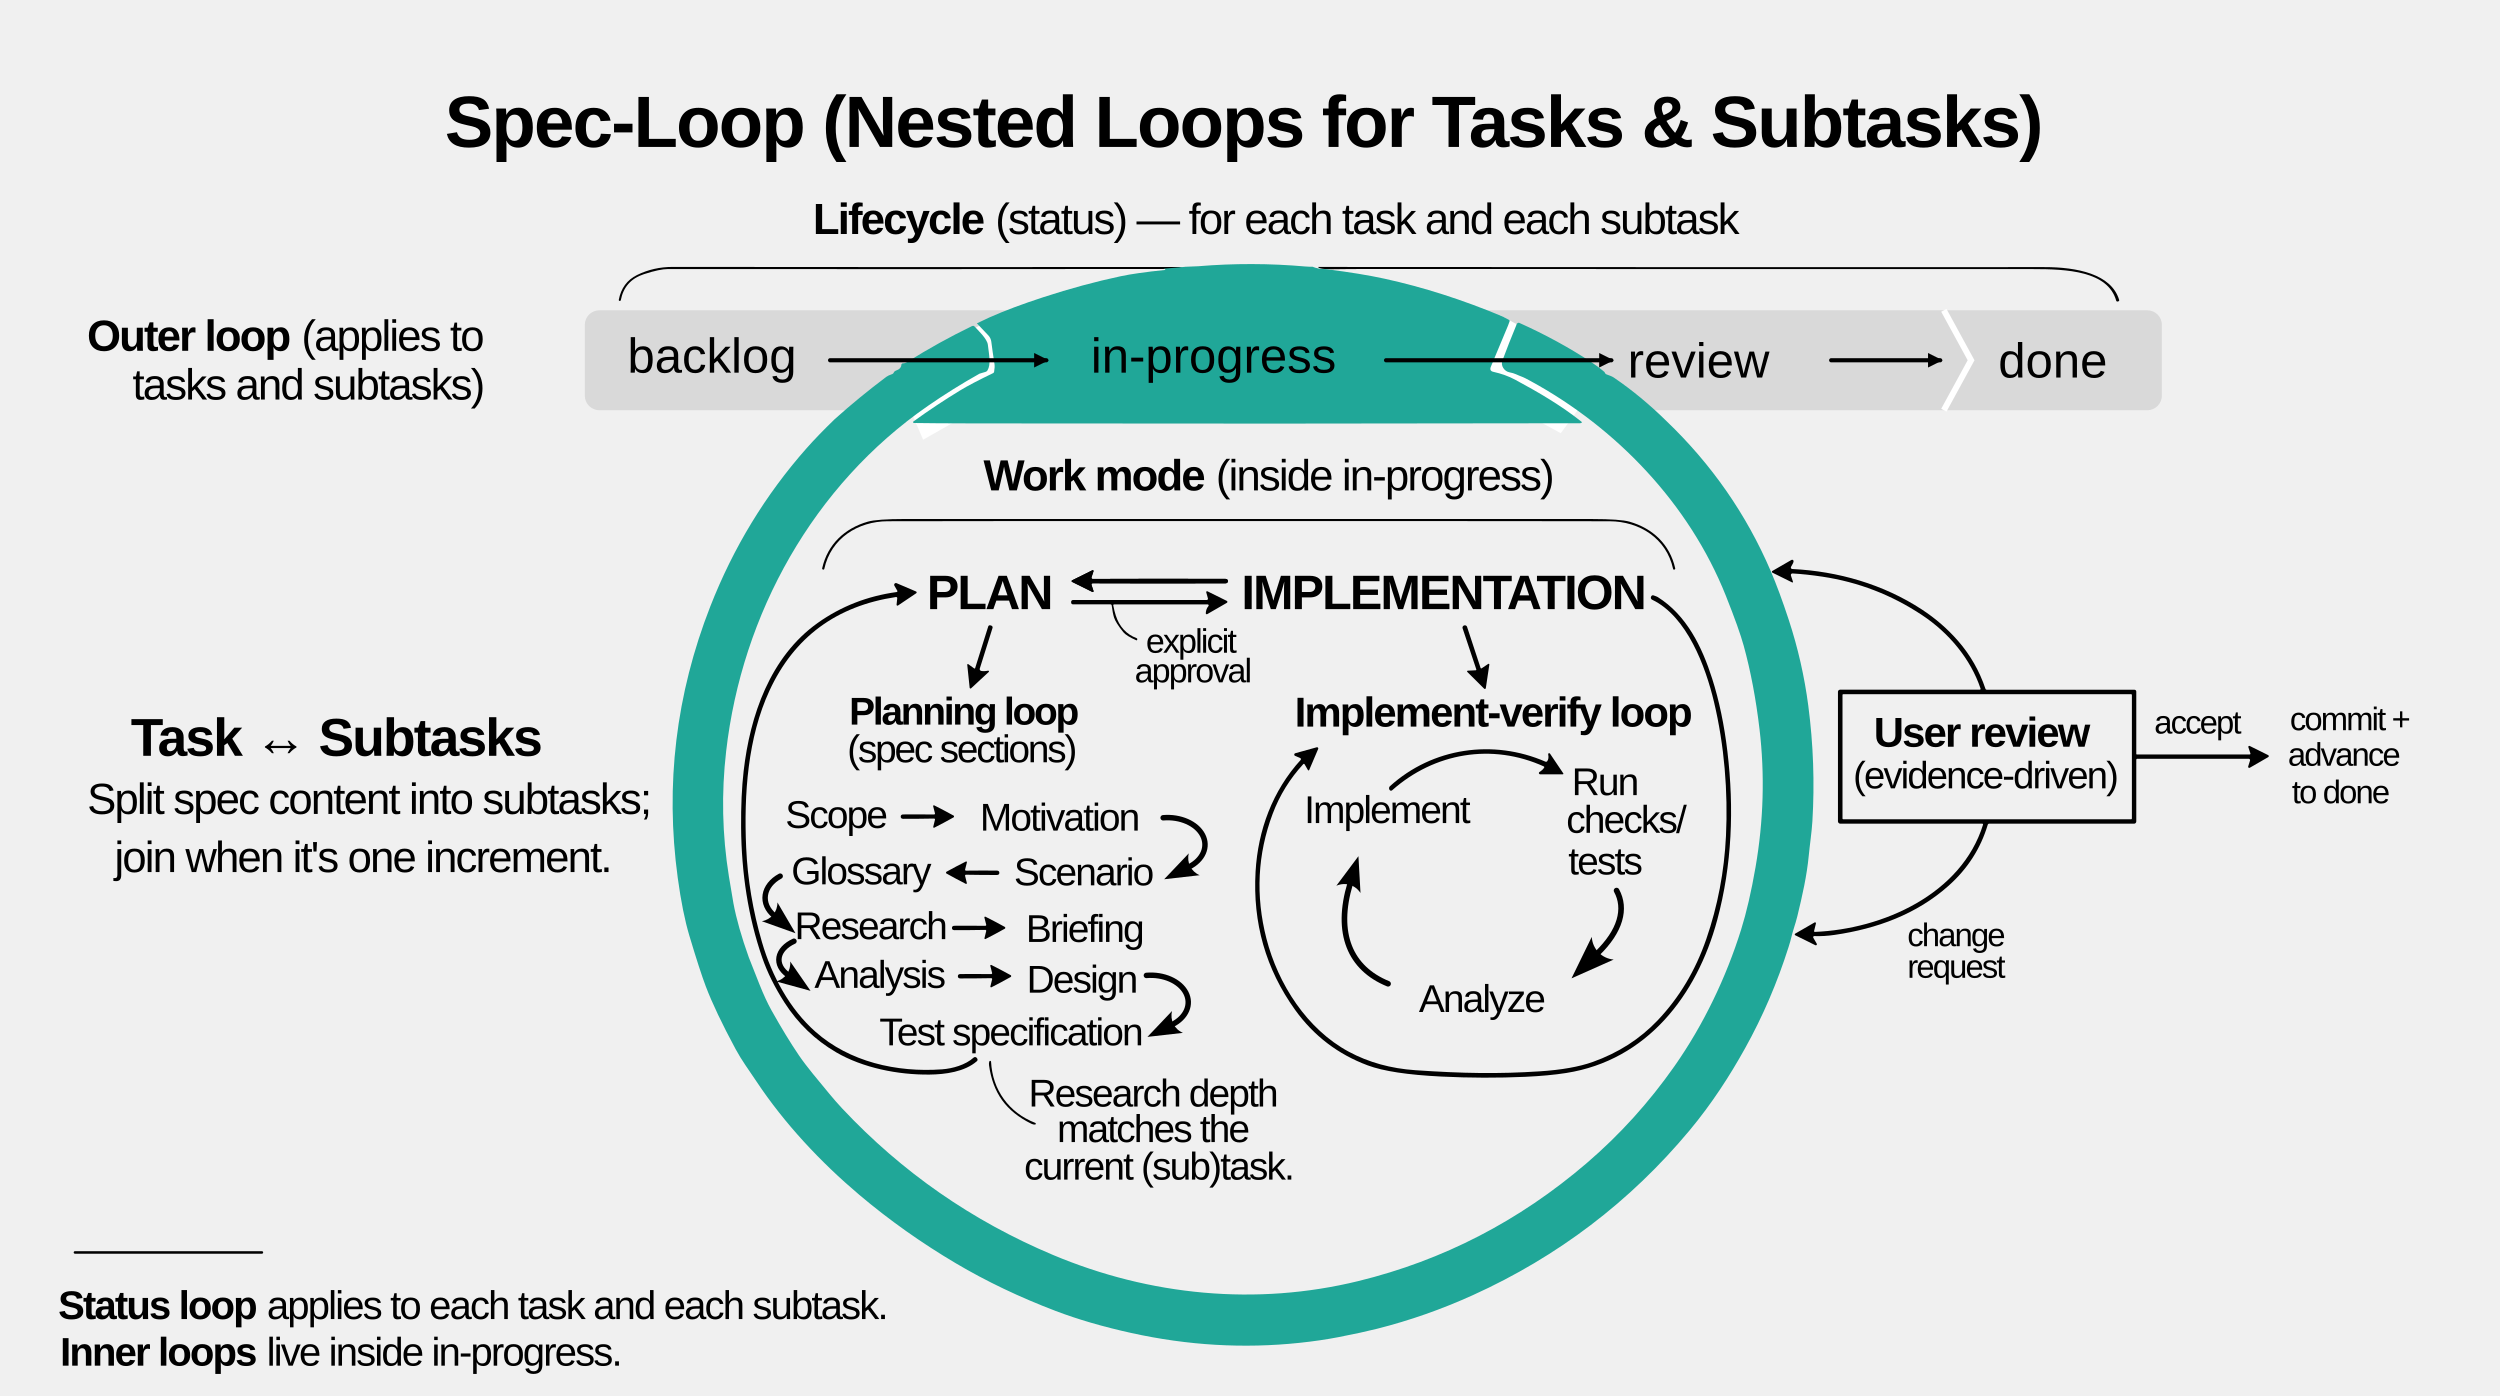
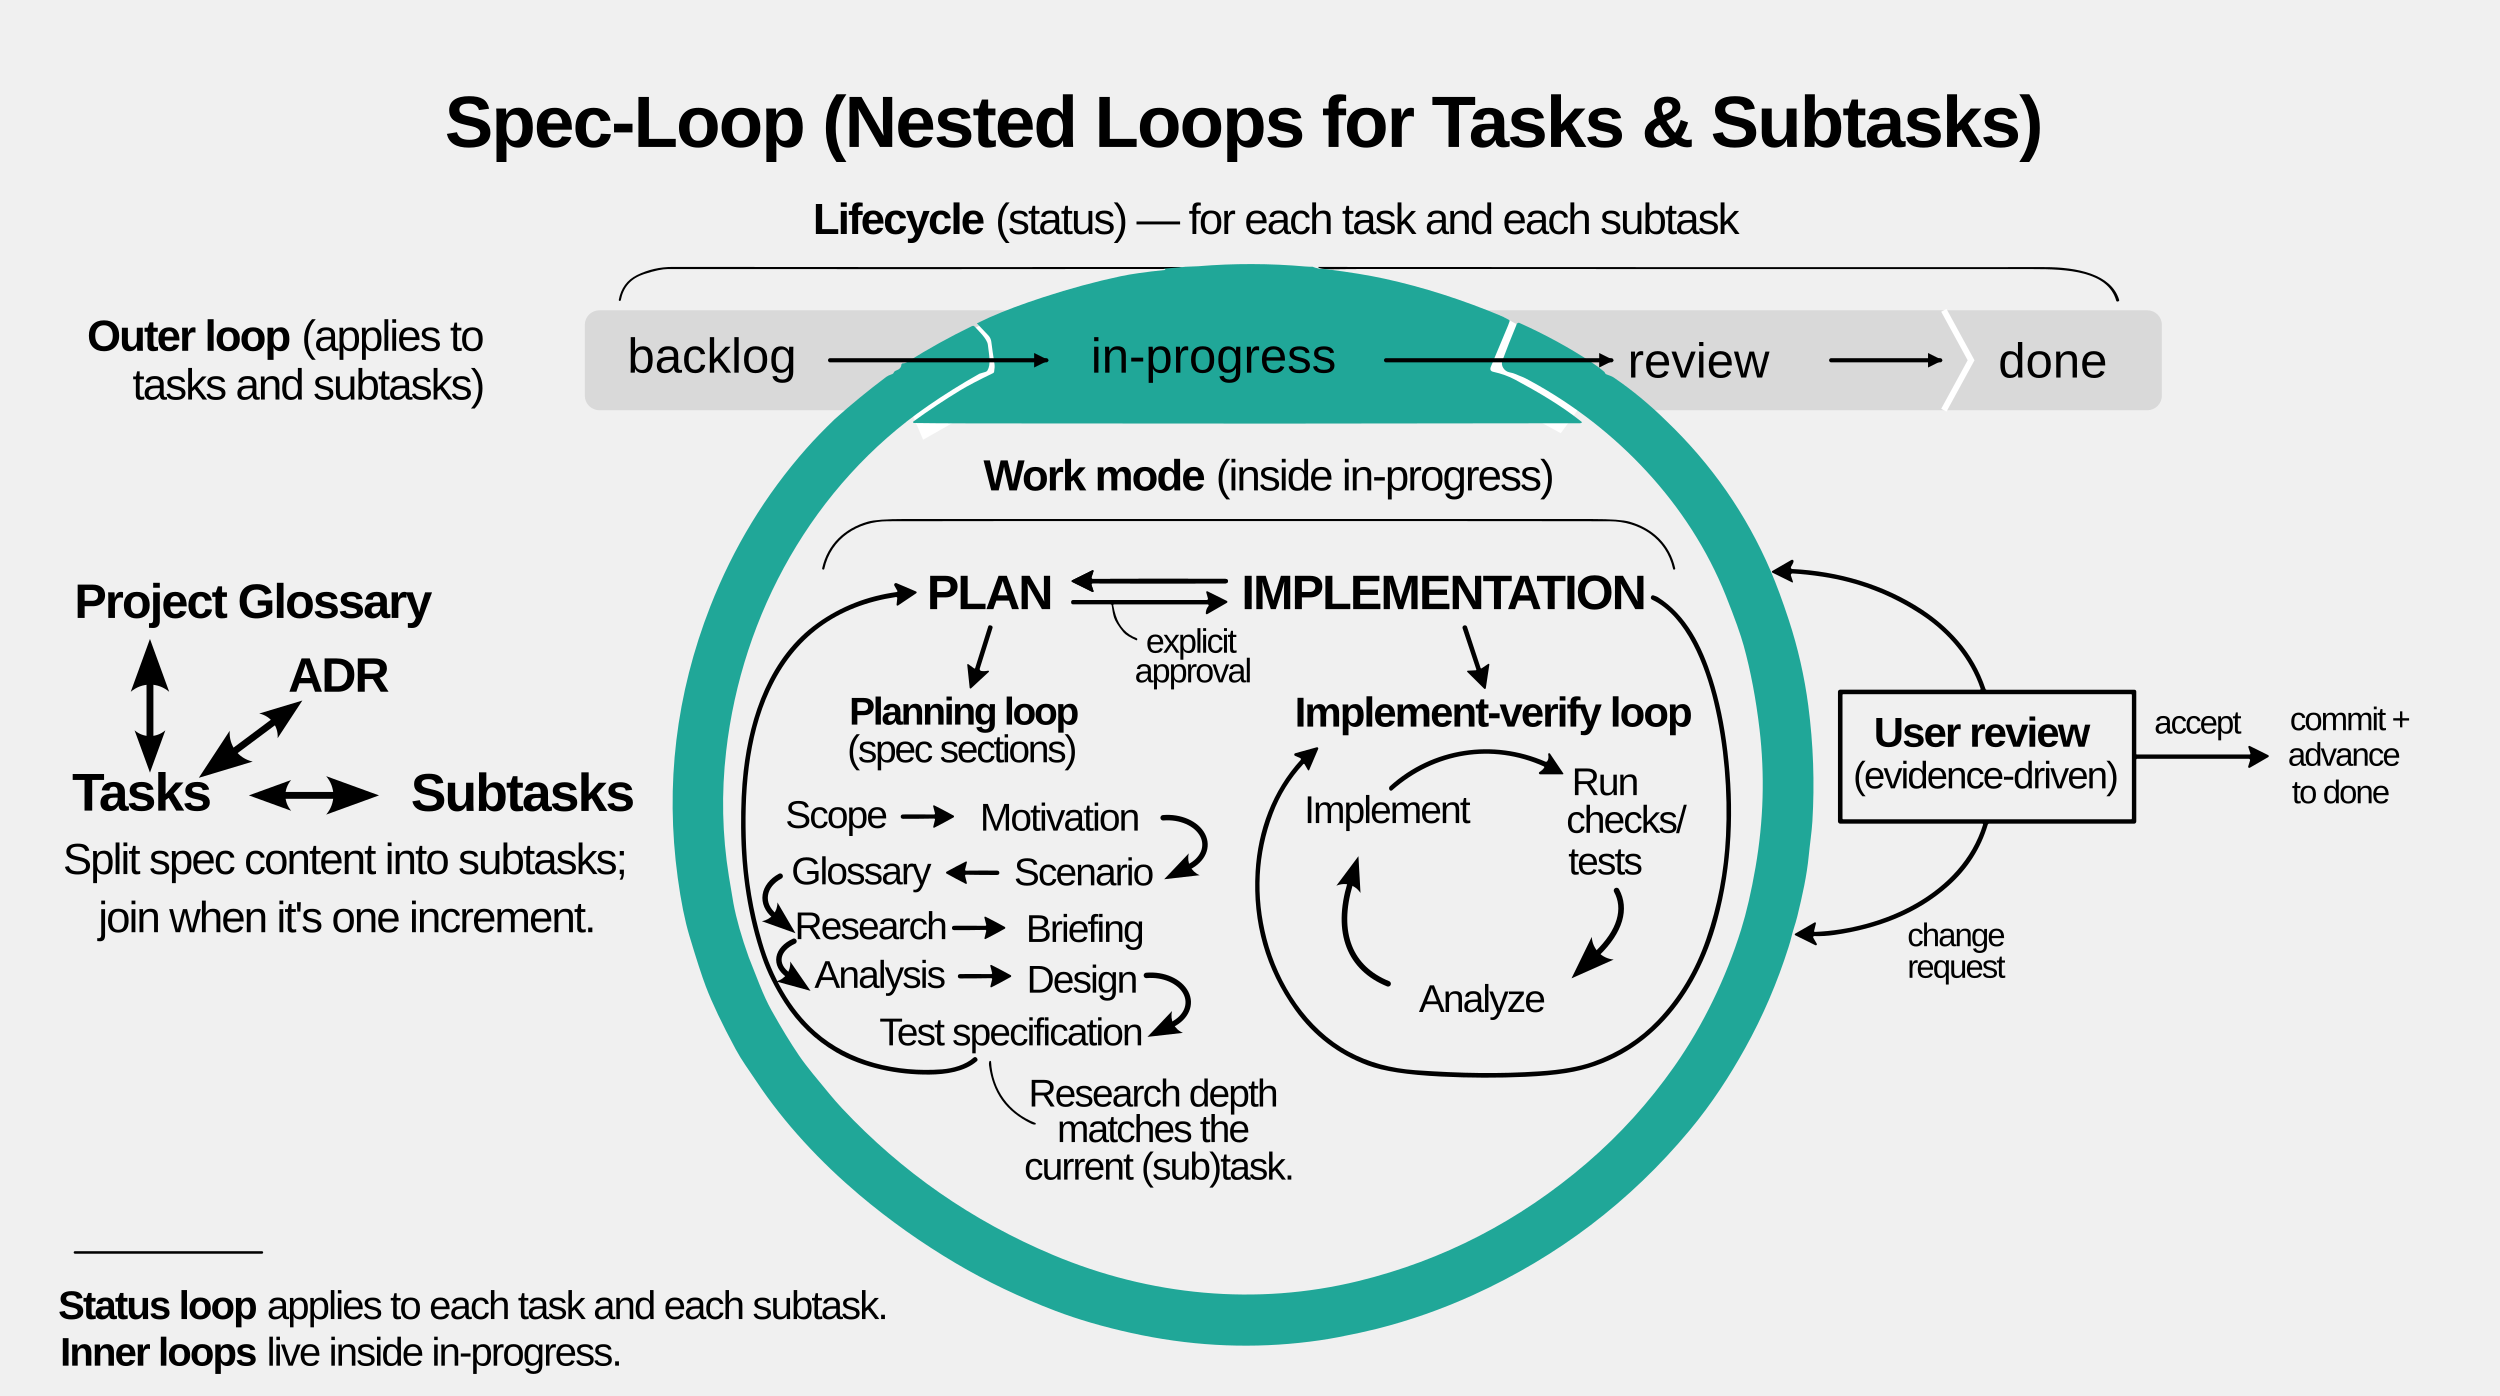
<svg xmlns="http://www.w3.org/2000/svg" version="1.1" viewBox="0.00 0.00 1376.00 768.00" id="svg1754">
  <defs id="defs1754">
    <clipPath id="topGreenClip">
      <rect x="462" y="148" width="435" height="84" id="rect5" />
    </clipPath>
    <clipPath id="topGreenClip-7">
      <rect x="462" y="148" width="435" height="84" id="rect5-0" />
    </clipPath>
-     <marker id="arrow" markerWidth="8" markerHeight="8" refX="6.7" refY="4" orient="auto" markerUnits="userSpaceOnUse">
+     <marker id="arrow" markerWidth="8" markerHeight="8" refX="6.7" refY="4" orient="auto" markerUnits="userSpaceOnUse" viewBox="0 0 8 8" preserveAspectRatio="xMidYMid">
      <path d="M 0,0 8,4 0,8 Z" fill="#000000" id="path4" />
    </marker>
-     <marker id="marker1" markerWidth="8" markerHeight="8" refX="6.7" refY="4" orient="auto" markerUnits="userSpaceOnUse">
+     <marker id="marker1" markerWidth="8" markerHeight="8" refX="6.7" refY="4" orient="auto" markerUnits="userSpaceOnUse" viewBox="0 0 8 8" preserveAspectRatio="xMidYMid">
      <path d="M 0,0 8,4 0,8 Z" fill="#000000" id="path1" />
    </marker>
-     <marker id="marker2" markerWidth="8" markerHeight="8" refX="6.7" refY="4" orient="auto" markerUnits="userSpaceOnUse">
+     <marker id="marker2" markerWidth="8" markerHeight="8" refX="6.7" refY="4" orient="auto" markerUnits="userSpaceOnUse" viewBox="0 0 8 8" preserveAspectRatio="xMidYMid">
      <path d="M 0,0 8,4 0,8 Z" fill="#000000" id="path2" />
    </marker>
-     <marker id="arrowSmall" markerWidth="7" markerHeight="7" refX="5.8" refY="3.5" orient="auto" markerUnits="userSpaceOnUse">
+     <marker id="arrowSmall" markerWidth="7" markerHeight="7" refX="5.8" refY="3.5" orient="0,00" markerUnits="userSpaceOnUse" viewBox="0 0 7 7" preserveAspectRatio="xMidYMid">
      <path d="M 0,0 7,3.5 0,7 Z" fill="#000000" id="path5" />
    </marker>
    <marker style="overflow:visible" id="ConcaveTriangle_Fnone_S-000000" refX="0" refY="0" orient="auto-start-reverse" markerWidth="0.8" markerHeight="0.8" viewBox="0 0 1 1" preserveAspectRatio="xMidYMid" markerUnits="strokeWidth">
      <path transform="scale(0.7)" d="M -2,-4 9,0 -2,4 c 2,-2.33 2,-5.66 0,-8 z" style="fill:#000000;fill-rule:evenodd;stroke:none" id="path1-9" />
    </marker>
    <marker style="overflow:visible" id="ConcaveTriangle_Fnone_S-000000_reversed" refX="0" refY="0" orient="auto" markerWidth="1" markerHeight="1" viewBox="0 0 1 1" preserveAspectRatio="xMidYMid" markerUnits="strokeWidth">
      <g transform="rotate(180,0,0)" id="g8">
        <path transform="scale(0.7)" d="M -2,-4 9,0 -2,4 c 2,-2.33 2,-5.66 0,-8 z" style="fill:#000000;fill-rule:evenodd;stroke:none" id="path8" />
      </g>
    </marker>
    <marker style="overflow:visible" id="ConcaveTriangle_Fnone_S-000000-3" refX="0" refY="0" orient="auto-start-reverse" markerWidth="1" markerHeight="1" viewBox="0 0 1 1" preserveAspectRatio="xMidYMid">
      <path transform="scale(0.7)" d="M -2,-4 9,0 -2,4 c 2,-2.33 2,-5.66 0,-8 z" style="fill:#000000;fill-rule:evenodd;stroke:none" id="path1-9-2" />
    </marker>
  </defs>
  <path fill="#010101" d="   M 493.84 329.26   A 0.61 0.61 0.0 0 0 493.14 328.60   Q 443.92 336.04 423.57 380.01   C 411.61 405.86 409.38 436.90 410.69 466.52   Q 411.86 492.71 419.41 518.63   Q 423.55 532.87 430.69 545.25   Q 438.44 558.69 448.85 567.89   C 467.54 584.41 493.40 590.38 518.52 588.56   C 524.25 588.15 531.42 586.16 535.89 582.10   A 1.17 1.16 -38.1 0 1 537.64 582.31   L 537.86 582.65   A 1.09 1.08 52.4 0 1 537.68 584.08   C 530.94 589.96 520.25 591.35 511.61 591.45   C 494.30 591.63 474.93 587.79 460.17 579.16   Q 442.87 569.05 431.79 551.82   Q 423.72 539.25 419.51 527.05   C 411.78 504.65 408.08 480.50 407.90 455.36   Q 407.77 437.81 409.29 424.49   C 412.79 393.92 423.81 361.52 450.07 342.86   Q 469.32 329.18 493.51 325.86   A 0.49 0.49 0.0 0 0 493.87 325.13   L 492.28 322.37   A 0.97 0.97 0.0 0 1 493.50 320.99   L 504.20 325.56   A 0.55 0.55 0.0 0 1 504.29 326.52   L 494.24 333.28   A 0.50 0.49 -14.3 0 1 493.47 332.83   L 493.84 329.26   Z" id="path1237" />
  <rect x="321.886" y="170.785" width="868" height="55" rx="8" ry="8" fill="#d9d9d9" id="rect9" />
  <path fill="#010101" d="   M 651.26 146.94   Q 647.04 148.28 641.45 148.04   Q 504.61 148.20 367.75 148.08   Q 363.09 148.08 354.41 150.91   Q 343.77 154.37 341.69 165.21   A 0.55 0.55 0.0 0 1 341.07 165.65   L 341.03 165.64   A 0.55 0.54 10.2 0 1 340.58 165.00   Q 342.41 155.42 350.63 151.36   Q 359.68 146.90 370.25 146.91   Q 510.69 147.08 651.26 146.94   Z" id="path1089" />
  <path fill="#010101" d="m 732.969,148.2 q -6.976,0.05 -7.499,-1.27 199.992,0.15 399.75,0.08 c 17.777,-0.01 36.903,3.7 41.182,18.12 a 0.936,0.68 0 0 1 -0.647,0.8 l -0.082,0.02 a 0.702,0.51 0 0 1 -0.894,-0.39 c -4.568,-16.43 -27.285,-17.45 -45.75,-17.45 q -307.315,0.03 -357.743,-0.05 -21.272,-0.03 -28.317,0.14 z" id="path1090" style="stroke-width:1" />
  <path fill="#ffffff" d="m 834.95,188.307 q -5.19,11.51 -8.97,23.75 l -4.33,-0.09 10.45,-25.28 q 1.49,0.54 2.85,1.62 z" id="path1094" />
  <path fill="#ffffff" d="m 538.99,188.337 6.15,6.25 a 5.79,5.79 0 0 1 1.59,3.22 l 2.06,14.21 -3.87,-0.04 q -0.5,-6.1 -1.02,-11.96 c -0.32,-3.61 -5.08,-7.78 -7.42,-10.45 q 1.22,-0.93 2.51,-1.23 z" id="path1098" />
  <path fill="#010101" d="   M 687.28 285.64   Q 859.12 285.64 876.44 285.67   Q 891.84 285.69 896.91 287.14   C 909.64 290.79 919.05 299.57 922.04 312.80   A 0.59 0.58 75.8 0 1 921.63 313.49   L 921.53 313.52   A 0.52 0.52 0.0 0 1 920.87 313.13   C 917.23 296.35 902.41 286.97 885.94 286.90   Q 860.50 286.79 687.28 286.79   Q 514.06 286.78 488.63 286.89   C 472.16 286.95 457.34 296.33 453.69 313.11   A 0.52 0.52 0.0 0 1 453.03 313.50   L 452.93 313.47   A 0.59 0.58 -75.8 0 1 452.52 312.78   C 455.52 299.55 464.93 290.77 477.66 287.12   Q 482.73 285.67 498.13 285.65   Q 515.45 285.63 687.28 285.64   Z" id="path1214" />
  <path fill="#010101" d="   M 986.85 320.19   A 0.32 0.31 -85.6 0 1 986.41 320.57   L 975.54 315.19   A 0.53 0.53 0.0 0 1 975.51 314.25   L 986.01 308.19   A 0.79 0.79 0.0 0 1 987.19 308.93   Q 987.13 309.83 985.80 311.95   A 0.81 0.80 -72.6 0 0 986.44 313.18   C 1011.55 314.41 1036.48 321.50 1057.84 335.49   Q 1069.10 342.87 1077.73 352.77   Q 1087.86 364.40 1092.80 379.14   A 0.72 0.71 -9.0 0 0 1093.48 379.63   L 1174.80 379.63   A 1.01 1.00 0.0 0 1 1175.81 380.63   L 1175.81 414.96   A 0.30 0.30 0.0 0 0 1176.11 415.26   L 1238.20 415.26   A 0.44 0.44 0.0 0 0 1238.62 414.68   L 1237.49 411.24   A 0.55 0.54 3.9 0 1 1238.25 410.58   L 1248.40 415.62   A 0.62 0.62 0.0 0 1 1248.44 416.71   L 1238.27 422.58   A 0.61 0.61 0.0 0 1 1237.39 421.87   L 1238.41 418.62   A 0.76 0.76 0.0 0 0 1237.68 417.63   L 1176.37 417.63   A 0.56 0.56 0.0 0 0 1175.81 418.19   L 1175.81 452.14   A 1.22 1.22 0.0 0 1 1174.59 453.36   L 1094.82 453.36   A 0.80 0.79 -81.6 0 0 1094.06 453.93   Q 1088.22 473.51 1072.49 487.53   C 1054.83 503.26 1032.95 511.18 1009.81 514.56   Q 1003.89 515.43 998.60 515.22   A 0.61 0.61 0.0 0 0 998.04 516.14   L 999.95 519.44   A 0.59 0.58 -1.6 0 1 999.18 520.25   L 988.10 514.76   A 0.50 0.50 0.0 0 1 988.07 513.88   L 998.76 507.71   A 0.50 0.50 0.0 0 1 999.49 508.27   L 998.47 512.42   A 0.41 0.41 0.0 0 0 998.88 512.92   C 1036.13 511.43 1079.64 492.21 1091.48 453.85   A 0.38 0.38 0.0 0 0 1091.12 453.36   L 1012.93 453.36   A 1.32 1.32 0.0 0 1 1011.61 452.04   L 1011.61 380.78   A 1.18 1.18 0.0 0 1 1012.79 379.60   L 1089.67 379.60   A 0.46 0.46 0.0 0 0 1090.10 378.99   C 1084.54 362.51 1072.58 348.30 1057.94 338.58   Q 1032.73 321.83 1002.95 317.38   Q 994.05 316.05 986.59 315.63   A 0.86 0.86 0.0 0 0 985.72 316.76   L 986.85 320.19   Z   M 1173.39 382.48   A 0.39 0.39 0.0 0 0 1173.00 382.09   L 1014.50 382.09   A 0.39 0.39 0.0 0 0 1014.11 382.48   L 1014.11 450.54   A 0.39 0.39 0.0 0 0 1014.50 450.93   L 1173.00 450.93   A 0.39 0.39 0.0 0 0 1173.39 450.54   L 1173.39 382.48   Z" id="path1215" />
  <path fill="#010101" d="   M 675.87 319.84   Q 675.87 320.39 675.44 320.76   Q 675.08 321.06 674.47 321.06   Q 635.93 321.19 601.38 321.04   A 0.66 0.66 0.0 0 0 600.75 321.90   L 601.87 325.29   A 0.44 0.44 0.0 0 1 601.26 325.82   L 589.97 320.22   A 0.11 0.04 24.9 0 1 589.93 320.18   Q 589.80 319.97 589.80 319.85   Q 589.80 319.73 589.93 319.51   A 0.11 0.04 -24.9 0 1 589.97 319.47   L 601.26 313.87   A 0.44 0.44 0.0 0 1 601.87 314.40   L 600.75 317.79   A 0.66 0.66 0.0 0 0 601.38 318.65   Q 635.93 318.50 674.47 318.62   Q 675.08 318.62 675.44 318.92   Q 675.87 319.29 675.87 319.84   Z" id="path1216" />
  <path fill="#010101" d="   M 625.92 352.05   L 625.80 352.30   A 0.27 0.26 -63.9 0 1 625.45 352.43   Q 619.93 350.00 618.27 347.95   Q 614.12 342.83 613.18 339.91   Q 612.41 337.48 611.88 333.22   A 0.68 0.68 0.0 0 0 611.21 332.63   L 590.53 332.63   A 0.98 0.98 0.0 0 1 589.55 331.65   L 589.55 331.25   A 1.00 1.00 0.0 0 1 590.55 330.25   L 664.17 330.25   A 0.70 0.70 0.0 0 0 664.84 329.36   L 663.91 325.99   A 0.47 0.47 0.0 0 1 664.57 325.45   L 675.23 330.73   A 0.61 0.60 43.0 0 1 675.27 331.79   L 664.48 338.01   A 0.55 0.54 76.3 0 1 663.66 337.51   Q 663.78 335.13 665.13 333.58   A 0.56 0.56 0.0 0 0 664.71 332.66   L 613.18 332.66   A 0.45 0.45 0.0 0 0 612.74 333.20   Q 613.38 336.47 614.13 338.79   Q 617.10 348.01 625.62 351.27   A 0.57 0.56 -66.3 0 1 625.92 352.05   Z" id="path1238" />
  <path fill="#010101" d="   M 724.74 411.30   A 0.67 0.67 0.0 0 1 725.53 412.21   L 720.58 423.81   A 0.39 0.38 41.5 0 1 719.89 423.85   L 718.04 420.65   A 0.45 0.44 51.0 0 0 717.32 420.57   Q 706.16 432.73 700.45 447.99   Q 687.99 481.26 697.03 516.57   C 703.47 541.73 719.40 566.53 742.42 578.89   Q 758.76 587.66 779.00 589.04   C 805.29 590.84 824.71 591.15 847.55 589.66   Q 865.45 588.49 876.65 584.50   Q 897.76 576.97 912.37 561.60   Q 930.18 542.86 939.14 516.87   Q 948.58 489.49 949.98 460.06   C 951.14 435.67 949.08 410.31 943.38 386.32   C 938.79 367.00 928.52 339.22 909.31 330.07   A 1.21 1.20 24.2 0 1 908.71 328.51   L 908.83 328.25   A 1.01 1.00 20.7 0 1 910.08 327.69   Q 911.91 328.30 912.40 328.61   C 928.31 338.58 936.78 356.01 942.35 373.44   Q 948.14 391.53 950.78 413.76   C 954.48 444.93 953.33 476.10 945.14 506.43   C 933.99 547.75 906.59 583.57 862.06 590.57   Q 852.34 592.10 839.50 592.68   Q 816.88 593.70 793.33 592.54   Q 765.67 591.17 752.84 586.40   Q 728.20 577.23 712.81 555.82   Q 688.61 522.13 691.07 479.69   C 692.40 456.82 700.43 435.24 715.86 418.28   A 0.65 0.65 0.0 0 0 715.63 417.24   L 712.79 416.02   A 0.76 0.76 0.0 0 1 712.88 414.59   L 724.74 411.30   Z" id="path1239" />
  <path fill="#010101" d="   M 543.85 369.14   A 0.41 0.41 0.0 0 1 544.21 369.84   L 534.48 378.85   A 0.47 0.47 0.0 0 1 533.70 378.55   L 532.37 365.89   A 0.37 0.36 15.1 0 1 532.95 365.56   L 536.19 367.91   A 0.34 0.34 0.0 0 0 536.72 367.73   L 543.92 344.80   A 0.94 0.94 0.0 0 1 545.10 344.18   L 545.64 344.35   A 1.01 1.00 -72.6 0 1 546.29 345.61   L 539.27 367.99   A 1.01 1.00 -76.3 0 0 540.05 369.28   Q 541.74 369.58 543.85 369.14   Z" id="path1241" />
  <path fill="#010101" d="   M 805.85 344.24   Q 806.55 344.01 807.18 344.53   A 0.83 0.79 12.5 0 1 807.43 344.90   L 814.91 367.62   A 0.41 0.40 -25.4 0 0 815.52 367.83   L 819.10 365.42   A 0.41 0.40 -13.0 0 1 819.73 365.81   Q 818.36 375.53 817.78 378.86   C 817.76 378.97 817.55 379.13 817.43 379.17   C 817.30 379.21 817.04 379.20 816.96 379.13   Q 814.51 376.81 807.60 369.83   A 0.41 0.40 -23.7 0 1 807.88 369.14   L 812.19 368.93   A 0.41 0.40 -11.2 0 0 812.55 368.40   L 804.98 345.71   A 0.83 0.79 -49.1 0 1 804.96 345.26   Q 805.15 344.47 805.85 344.24   Z" id="path1242" />
  <path fill="#010101" d="   M 852.12 415.21   A 0.55 0.55 0.0 0 1 853.12 414.79   L 860.44 425.67   A 0.33 0.33 0.0 0 1 860.17 426.18   L 847.68 426.18   A 0.69 0.69 0.0 0 1 847.32 424.90   Q 849.06 423.84 849.91 422.50   A 0.46 0.45 -61.9 0 0 849.72 421.84   C 821.20 408.91 789.55 414.30 766.21 434.99   A 0.91 0.91 0.0 0 1 764.80 434.72   L 764.71 434.56   A 1.56 1.56 0.0 0 1 765.05 432.70   C 788.51 411.48 821.86 406.71 850.62 419.22   A 0.81 0.80 30.2 0 0 851.58 418.97   Q 852.62 417.58 852.12 415.21   Z" id="path1348" />
  <path fill="#010101" d="m 525.096,449.377 q 0,0.35 -0.18,0.46 -5.67,3.18 -10.69,5.72 a 0.4,0.41 83.2 0 1 -0.58,-0.45 l 0.97,-3.95 a 0.51,0.5 6.6 0 0 -0.5,-0.62 q -8.69,0.16 -16.94,0.15 -1.42,-0.01 -1.42,-1.21 0,-1.2 1.41,-1.21 8.25,-0.07 16.94,0.03 a 0.5,0.51 83 0 0 0.5,-0.62 l -1,-3.95 a 0.41,0.4 6.4 0 1 0.58,-0.45 q 5.04,2.51 10.72,5.65 0.19,0.1 0.19,0.45 z" id="path1425" />
  <path fill="#010101" d="   M 552.49 604.90   Q 558.86 613.72 569.82 618.05   A 0.48 0.48 0.0 0 1 569.68 618.97   Q 568.74 619.04 567.63 618.50   Q 557.22 613.40 551.57 605.56   Q 545.92 597.73 544.35 586.23   Q 544.19 585.02 544.56 584.15   A 0.48 0.48 0.0 0 1 545.47 584.31   Q 546.12 596.07 552.49 604.90   Z" id="path1622" />
  <rect fill="#010101" x="40.56" y="688.66" width="104.28" height="1.38" rx="0.67" id="rect1671" />
  <text x="684.739" y="80.87" text-anchor="middle" class="sans title" id="text6" style="font-style:normal;font-variant:normal;font-weight:bold;font-stretch:normal;font-size:40px;font-family:Arial, Helvetica, sans-serif;-inkscape-font-specification:'Arial, Helvetica, sans-serif, Bold';font-variant-ligatures:normal;font-variant-caps:normal;font-variant-numeric:normal;font-variant-east-asian:normal;letter-spacing:-1px;text-anchor:middle;fill:#000000">Spec-Loop (Nested Loops for Tasks &amp; Subtasks)</text>
  <text x="447.439" y="128.783" class="sans head" id="text8" style="font-size:24px;font-family:Arial, Helvetica, sans-serif;letter-spacing:-1px;fill:#000000">
    <tspan style="font-style:normal;font-variant:normal;font-weight:bold;font-stretch:normal;font-size:24px;font-family:Arial, Helvetica, sans-serif;-inkscape-font-specification:'Arial, Helvetica, sans-serif Bold';letter-spacing:-1px" id="tspan78">Lifecycle</tspan> (status) — for each task and each subtask</text>
  <text x="47.932" y="193.08" class="sans sec" id="text17" style="font-size:24px;font-family:Arial, Helvetica, sans-serif;letter-spacing:-1px;fill:#000000">
    <tspan style="font-style:normal;font-variant:normal;font-weight:bold;font-stretch:normal;font-family:Arial, Helvetica, sans-serif;-inkscape-font-specification:'Arial, Helvetica, sans-serif Bold'" id="tspan1">Outer loop</tspan> (applies to</text>
  <text x="72.932" y="219.906" class="sans sec" id="text18" style="font-size:24px;font-family:Arial, Helvetica, sans-serif;letter-spacing:-1px;fill:#000000">tasks and subtasks)</text>
  <rect style="fill:#ffffff;fill-opacity:1;stroke:none;stroke-width:3.114;stroke-linecap:round;stroke-linejoin:round;stroke-miterlimit:0;stroke-dasharray:none;paint-order:markers stroke fill" id="rect1755" width="65.86" height="41.434" x="775.287" y="-244.806" transform="matrix(0.8781769,0.4783359,-0.5918801,0.8060261,0,0)" />
  <rect style="fill:#ffffff;fill-opacity:1;stroke:none;stroke-width:3.11;stroke-linecap:round;stroke-linejoin:round;stroke-miterlimit:0;stroke-dasharray:none;paint-order:markers stroke fill" id="rect1755-1" width="64.513" height="39.49" x="373.967" y="425.192" transform="matrix(0.8689689,-0.4948666,0.3940724,0.9190794,0,0)" />
  <path d="m 917.14,231.68 q 37.34,35.74 57.42,82.52 4.8,11.19 9.98,26.99 7.61,23.21 10.75,47.3 4.16,31.88 2.25,63.54 c -0.35,5.93 -1.38,12.45 -2.01,19.02 -1.05,10.89 -3.47,21.76 -6.31,33.39 -1.09,4.44 -2.48,7.86 -3.38,11.9 q -0.37,1.63 -1.36,4.75 -9.35,29.57 -24.01,55.92 c -8.45,15.18 -18.35,30.55 -30.55,45.18 q -49.08,58.84 -119.3,90.68 -25.68,11.64 -52.51,18.44 -7.95,2.02 -21.3,4.63 -9.9,1.93 -21.55,3.16 -46.08,4.87 -92.62,-5.43 -23.35,-5.16 -41.68,-12.15 -29.63,-11.28 -54.82,-26.18 -28.44,-16.82 -53.11,-37.64 c -21.5,-18.15 -41.42,-39.52 -56.7,-62.52 -4.44,-6.68 -8.04,-11.43 -11.46,-17.76 q -11.18,-20.75 -16.42,-34.56 -3.21,-8.44 -9,-27.77 -3.78,-12.58 -6.41,-31.86 -10.5,-76.87 17.94,-149.53 18.99,-48.51 52.86,-86.87 6.24,-7.07 15.55,-16.09 13.68,-12.27 28.5,-23.37 0.99,-0.74 3.17,-1.47 a 1.41,1.41 0 0 0 0.83,-0.76 q 0.05,-0.13 0.1,-0.22 a 1.81,1.81 0 0 1 1.02,-0.89 q 2.98,-0.99 3.1,-3.25 a 0.83,0.84 4 0 1 0.9,-0.79 q 0.36,0.03 0.8,-0.09 a 5.54,5.64 22.3 0 0 1.49,-0.64 q 17.51,-10.99 35.73,-19.8 0.31,-0.15 1.04,-0.07 c 2.3,2.45 7.27,7.09 7.65,10.37 0.67,5.69 1.78,10.79 -0.21,14.12 a 1.76,1.78 7.9 0 1 -1.02,0.78 l -3.23,0.97 a 1.19,1.08 21.3 0 0 -0.21,0.08 q -14.72,8.26 -28.37,17.72 c -62.95,43.6 -102.33,114.35 -111.01,190.09 -2.65,23.08 -2.19,45.81 1.52,68.85 q 1.74,10.79 2.48,14.75 2.39,12.8 8.45,29.76 0.59,1.64 5.79,14.68 3.48,8.73 6.65,14.41 8.22,14.69 15.15,24.87 c 4.44,6.52 10.16,13.16 16.7,21.11 q 3.65,4.43 7.13,8.14 49.3,52.56 116,80.62 c 53.37,22.46 111.98,28.12 168.11,14.39 q 69.89,-17.11 125.61,-64.86 27.33,-23.43 48.37,-53.42 c 16.06,-22.89 28.42,-48.83 36.64,-75.03 q 4.48,-14.27 7.99,-34.56 6.62,-38.32 2.17,-75.97 -2.96,-24.99 -8.68,-45.8 -2.55,-9.28 -9.86,-27.61 C 929.74,277.33 889.74,235.43 842.12,209.55 q -3.1,-1.68 -3.83,-1.95 c -3.51,-1.27 -4.21,-2.07 -7.64,-2.72 -2.56,-0.49 -4.78,-3.56 -3.78,-6.28 q 3.66,-9.87 7.57,-19.27 0.19,-1 0.85,-1.51 a 0.9,0.9 0 0 1 0.91,-0.12 q 21.41,9.61 39.73,21.68 3.73,2.46 7.05,5.23 0.27,0.23 0.49,0.79 a 1.02,1 88.6 0 0 0.64,0.62 q 2.89,0.94 4.25,1.87 15.02,10.25 28.78,23.79 z" id="path1704-3" style="fill:#20a798" />
  <path d="m 722.421,146.8 q 2.83,1.28 7.42,1.35 19.15,2.39 32.09,5.22 32.2,7.04 65.2,20.87 l 3.43,1.81 a 0.66,0.66 0 0 1 0.31,0.81 l -0.83,2.28 q -4.73,11.32 -9.45,22.63 -0.99,2.36 1.28,2.87 6.83,1.52 12.13,4.38 c 13.1,7.06 25.31,14.23 36.49,23.13 a 0.37,0.37 0 0 1 -0.08,0.63 q -0.37,0.17 -0.73,0.17 -167.57,0.36 -333.25,0.09 -23.32,-0.04 -33.42,-0.22 a 0.47,0.47 0 0 1 -0.26,-0.85 q 12.76,-9.2 25.55,-16.99 6.41,-3.9 18.33,-9.62 a 0.96,0.96 0 0 0 0.52,-0.68 q 0.47,-2.62 0.21,-4.34 -1.1,-7.1 -1.74,-12.23 a 6.26,6.22 19.8 0 0 -1.68,-3.55 l -6.26,-6.58 6.78,-3.21 q 12.53,-5.58 29.72,-11.17 22.03,-7.18 42.59,-11.55 8.77,-1.87 24.42,-3.46 a 0.22,0.22 0 0 0 0.05,-0.43 l -0.86,-0.27 9.83,-0.83 q 2.25,-0.29 4.64,-0.33 3.07,-0.05 4.64,-0.19 29.47,-2.46 58.95,0.13 2.05,0.18 3.98,0.13 z" id="path1713" style="fill:#20a798" />
  <path d="m 1069.886,170.785 15,27.5 -15,27.5" stroke="#ffffff" stroke-width="3.3" fill="none" id="path11" />
  <text x="391.886" y="205.107" text-anchor="middle" class="sans bar" id="text11" style="font-size:27px;font-family:Arial, Helvetica, sans-serif;fill:#000000">backlog</text>
  <text x="667.93" y="205.107" text-anchor="middle" class="sans bar" id="text12" style="font-size:27px;font-family:Arial, Helvetica, sans-serif;fill:#000000">in-progress</text>
  <text x="934.886" y="207.79" text-anchor="middle" class="sans bar" id="text13" style="font-size:27px;font-family:Arial, Helvetica, sans-serif;fill:#000000">review</text>
  <text x="1129.886" y="207.79" text-anchor="middle" class="sans bar" id="text14" style="font-size:27px;font-family:Arial, Helvetica, sans-serif;fill:#000000">done</text>
  <line x1="456.886" y1="198.285" x2="575.886" y2="198.285" class="thin" marker-end="url(#arrow)" id="line14" style="fill:none;stroke:#000000;stroke-width:2.3;stroke-linecap:round;stroke-linejoin:round" />
  <line x1="762.886" y1="198.285" x2="886.886" y2="198.285" class="thin" marker-end="url(#arrow)" id="line15" style="fill:none;stroke:#000000;stroke-width:2.3;stroke-linecap:round;stroke-linejoin:round" />
  <line x1="1007.886" y1="198.285" x2="1067.886" y2="198.285" class="thin" marker-end="url(#arrow)" id="line16" style="fill:none;stroke:#000000;stroke-width:2.3;stroke-linecap:round;stroke-linejoin:round" />
-   <text x="72" y="416" class="sans sec-b" id="text67" style="font-weight:700;font-size:29.333px;font-family:Arial, Helvetica, sans-serif;letter-spacing:-1px;fill:#000000">Task ↔ Subtasks</text>
-   <text x="48" y="448" class="sans sec" id="text68" style="font-size:24px;font-family:Arial, Helvetica, sans-serif;letter-spacing:-1px;fill:#000000">Split spec content into subtasks;</text>
-   <text x="63" y="480" class="sans sec" id="text69" style="font-size:24px;font-family:Arial, Helvetica, sans-serif;letter-spacing:-1px;fill:#000000">join when it's one increment.</text>
+   <text x="39.682" y="446.168" class="sans sec-b" id="text67" style="font-weight:700;font-size:29.333px;font-family:Arial, Helvetica, sans-serif;letter-spacing:-1px;fill:#000000">Tasks</text>
+   <text x="34.657" y="481.09" class="sans sec" id="text68" style="font-size:24px;font-family:Arial, Helvetica, sans-serif;letter-spacing:-1px;fill:#000000">Split spec content into subtasks;</text>
+   <text x="54.114" y="513.09" class="sans sec" id="text69" style="font-size:24px;font-family:Arial, Helvetica, sans-serif;letter-spacing:-1px;fill:#000000">join when it's one increment.</text>
  <text x="510.174" y="335.261" class="sans sec-b" id="text21" style="font-weight:700;font-size:26.667px;font-family:Arial, Helvetica, sans-serif;letter-spacing:-1px;fill:#000000">PLAN</text>
  <text x="683.304" y="335.261" class="sans sec-b" id="text22" style="font-weight:700;font-size:26.667px;font-family:Arial, Helvetica, sans-serif;letter-spacing:-1px;fill:#000000">IMPLEMENTATION</text>
  <text x="541.304" y="269.913" class="sans sec-b" id="text19" style="font-weight:700;font-size:24px;font-family:Arial, Helvetica, sans-serif;letter-spacing:-1px;fill:#000000">Work mode <tspan style="font-style:normal;font-variant:normal;font-weight:normal;font-stretch:normal;font-size:24px;font-family:Arial, Helvetica, sans-serif;-inkscape-font-specification:'Arial, Helvetica, sans-serif'" id="tspan80">(inside in-progress)</tspan>
  </text>
  <g id="g1756" transform="translate(-2.173913,2.173913)">
    <text x="657.913" y="357.087" text-anchor="middle" class="sans body" id="text23" style="font-size:18.667px;font-family:Arial, Helvetica, sans-serif;letter-spacing:-1px;fill:#000000">explicit</text>
    <text x="659.002" y="373.378" text-anchor="middle" class="sans body" id="text24" style="font-size:18.667px;font-family:Arial, Helvetica, sans-serif;letter-spacing:-1px;fill:#000000">approval</text>
  </g>
  <text x="712.609" y="399.913" class="sans loop-b" id="text44" style="font-weight:700;font-size:23px;font-family:Arial, Helvetica, sans-serif;letter-spacing:-1px;fill:#000000">Implement-verify loop</text>
  <g id="g1" transform="translate(-1.086956)">
    <text x="1092" y="411" text-anchor="middle" class="sans loop-b" id="text58" style="font-weight:700;font-size:23px;font-family:Arial, Helvetica, sans-serif;letter-spacing:-1px;fill:#000000">User review</text>
    <text x="1094.174" y="433.913" text-anchor="middle" class="sans loop" id="text59" style="font-size:21px;font-family:Arial, Helvetica, sans-serif;letter-spacing:-1px;fill:#000000">(evidence-driven)</text>
  </g>
  <text x="1185.696" y="403.739" class="sans body" id="text63" style="font-size:18px;font-family:Arial, Helvetica, sans-serif;letter-spacing:-1px;fill:#000000">accept</text>
  <g id="g1754" transform="translate(4.347826,-1.086957)">
    <text x="1256" y="403" class="sans body" id="text64" style="font-size:18px;font-family:Arial, Helvetica, sans-serif;letter-spacing:-1px;fill:#000000">commit +</text>
    <text x="1254.911" y="422.557" class="sans body" id="text65" style="font-size:18px;font-family:Arial, Helvetica, sans-serif;letter-spacing:-1px;fill:#000000">advance</text>
    <text x="1257.089" y="443.203" class="sans body" id="text66" style="font-size:18px;font-family:Arial, Helvetica, sans-serif;letter-spacing:-1px;fill:#000000">to done</text>
  </g>
  <g id="g80" transform="translate(34.78258,-15.21739)">
    <text x="1015" y="536" class="sans body" id="text61" style="font-size:18px;font-family:Arial, Helvetica, sans-serif;letter-spacing:-1px;fill:#000000">change</text>
    <text x="1015" y="553.38" class="sans body" id="text62" style="font-size:18px;font-family:Arial, Helvetica, sans-serif;letter-spacing:-1px;fill:#000000">request</text>
  </g>
  <g id="g81">
    <text x="32" y="726" class="sans sec" id="text70" style="font-style:normal;font-variant:normal;font-weight:normal;font-stretch:normal;font-size:22px;font-family:Arial, Helvetica, sans-serif;-inkscape-font-specification:'Arial, Helvetica, sans-serif, Normal';font-variant-ligatures:normal;font-variant-caps:normal;font-variant-numeric:normal;font-variant-east-asian:normal;letter-spacing:-1px;fill:#000000">
      <tspan id="tspan73" x="32" y="726" style="font-size:22px">
        <tspan style="font-style:normal;font-variant:normal;font-weight:bold;font-stretch:normal;font-size:22px;font-family:Arial, Helvetica, sans-serif;-inkscape-font-specification:'Arial, Helvetica, sans-serif Bold';letter-spacing:-1px" id="tspan75">Status loop</tspan> applies to each task and each subtask.</tspan>
    </text>
    <text x="33.089" y="751.646" class="sans sec" id="text72" style="font-style:normal;font-variant:normal;font-weight:normal;font-stretch:normal;font-size:22px;font-family:Arial, Helvetica, sans-serif;-inkscape-font-specification:'Arial, Helvetica, sans-serif, Normal';font-variant-ligatures:normal;font-variant-caps:normal;font-variant-numeric:normal;font-variant-east-asian:normal;letter-spacing:-1px;fill:#000000">
      <tspan id="tspan74" x="33.089" y="751.646" style="font-size:22px">
        <tspan style="font-style:normal;font-variant:normal;font-weight:bold;font-stretch:normal;font-size:22px;font-family:Arial, Helvetica, sans-serif;-inkscape-font-specification:'Arial, Helvetica, sans-serif Bold';letter-spacing:-1px" id="tspan76">Inner loops</tspan> live inside in-progress.</tspan>
    </text>
  </g>
  <g id="g1755" transform="translate(-7.608696,-2.173913)">
    <text x="475" y="401" class="sans loop-b" id="text26" style="font-weight:700;font-size:21.333px;font-family:Arial, Helvetica, sans-serif;letter-spacing:-1.2px;fill:#000000">Planning loop</text>
    <text x="473.911" y="421.734" class="sans loop" id="text27" style="font-size:21.333px;font-family:Arial, Helvetica, sans-serif;letter-spacing:-1.2px;fill:#000000">(spec sections)</text>
  </g>
  <text x="432.228" y="455.714" class="sans body" id="text28" style="font-size:21.333px;font-family:Arial, Helvetica, sans-serif;letter-spacing:-1px;fill:#000000">Scope</text>
  <text x="539.353" y="457.169" class="sans body" id="text29" style="font-size:21.333px;font-family:Arial, Helvetica, sans-serif;letter-spacing:-1px;fill:#000000">Motivation</text>
  <g id="g82" transform="translate(-30.09839,-5.300359)">
    <text x="588.168" y="492.58" class="sans body" id="text30" style="font-size:21.333px;font-family:Arial, Helvetica, sans-serif;letter-spacing:-1px;fill:#000000">Scenario</text>
  </g>
  <text x="564.663" y="518.449" class="sans body" id="text33" style="font-size:21.333px;font-family:Arial, Helvetica, sans-serif;letter-spacing:-1px;fill:#000000">Briefing</text>
  <text x="437.335" y="516.913" class="sans body" id="text34" style="font-size:21.333px;font-family:Arial, Helvetica, sans-serif;letter-spacing:-1px;fill:#000000">Research</text>
  <text x="565.073" y="546.349" class="sans body" id="text35" style="font-size:21.333px;font-family:Arial, Helvetica, sans-serif;letter-spacing:-1px;fill:#000000">Design</text>
  <text x="483.982" y="575.345" class="sans body" id="text36" style="font-size:21.333px;font-family:Arial, Helvetica, sans-serif;letter-spacing:-1px;fill:#000000">Test specification</text>
  <g id="g83" transform="translate(23.91304,-11.95652)">
    <text x="611" y="640.557" text-anchor="middle" class="sans body" id="text42" style="font-size:21.333px;font-family:Arial, Helvetica, sans-serif;letter-spacing:-1px;fill:#000000">matches the</text>
    <text x="611" y="621" text-anchor="middle" class="sans body" id="text41" style="font-size:21.333px;font-family:Arial, Helvetica, sans-serif;letter-spacing:-1px;fill:#000000">Research depth</text>
    <text x="614.266" y="661.203" text-anchor="middle" class="sans body" id="text43" style="font-size:21.333px;font-family:Arial, Helvetica, sans-serif;letter-spacing:-1px;fill:#000000">current (sub)task.</text>
  </g>
  <text x="717.826" y="453" class="sans body" id="text45" style="font-size:21.333px;font-family:Arial, Helvetica, sans-serif;letter-spacing:-1px;fill:#000000">Implement</text>
  <g id="g84" transform="translate(1.086957,-4.347826)">
    <text x="864" y="442" class="sans body" id="text46" style="font-size:21.333px;font-family:Arial, Helvetica, sans-serif;letter-spacing:-1px;fill:#000000">Run</text>
    <text x="861" y="462.734" class="sans body" id="text47" style="font-size:21.333px;font-family:Arial, Helvetica, sans-serif;letter-spacing:-1px;fill:#000000">checks/</text>
    <text x="862.089" y="485.646" class="sans body" id="text48" style="font-size:21.333px;font-family:Arial, Helvetica, sans-serif;letter-spacing:-1px;fill:#000000">tests</text>
  </g>
  <text x="780.957" y="557" class="sans body" id="text51" style="font-size:21.333px;font-family:Arial, Helvetica, sans-serif;letter-spacing:-1px;fill:#000000">Analyze</text>
  <path d="M 763.991,541.46 C 743.173,532.959 734.846,513.83 743.173,486.199" class="thin" marker-end="url(#arrowSmall)" id="path36-6" style="fill:none;stroke:#000000;stroke-width:3.1;stroke-linecap:round;stroke-linejoin:round;stroke-dasharray:none;marker-end:url(#ConcaveTriangle_Fnone_S-000000)" />
  <path d="m 889.752,490.167 c 5.434,9.971 2.168,22.295 -10.738,34.753" class="thin" marker-end="url(#arrowSmall)" id="path36-6-6" style="fill:none;stroke:#000000;stroke-width:3.1;stroke-linecap:round;stroke-linejoin:round;stroke-dasharray:none;marker-end:url(#ConcaveTriangle_Fnone_S-000000-3)" />
  <text x="448.237" y="543.725" class="sans body" id="text1" style="font-size:21.333px;font-family:Arial, Helvetica, sans-serif;letter-spacing:-1px;fill:#000000">Analysis</text>
  <path fill="#010101" d="   M 675.87 319.84   Q 675.87 320.39 675.44 320.76   Q 675.08 321.06 674.47 321.06   Q 635.93 321.19 601.38 321.04   A 0.66 0.66 0.0 0 0 600.75 321.90   L 601.87 325.29   A 0.44 0.44 0.0 0 1 601.26 325.82   L 589.97 320.22   A 0.11 0.04 24.9 0 1 589.93 320.18   Q 589.80 319.97 589.80 319.85   Q 589.80 319.73 589.93 319.51   A 0.11 0.04 -24.9 0 1 589.97 319.47   L 601.26 313.87   A 0.44 0.44 0.0 0 1 601.87 314.40   L 600.75 317.79   A 0.66 0.66 0.0 0 0 601.38 318.65   Q 635.93 318.50 674.47 318.62   Q 675.08 318.62 675.44 318.92   Q 675.87 319.29 675.87 319.84   Z" id="path6" />
  <g id="g2" transform="translate(-152.6534,-5.842638)">
    <text x="588.168" y="492.58" class="sans body" id="text2" style="font-size:21.333px;font-family:Arial, Helvetica, sans-serif;letter-spacing:-1px;fill:#000000">Glossary</text>
  </g>
  <path fill="#010101" d="m 520.701,480.287 q 0,0.35 0.18,0.46 5.67,3.18 10.69,5.72 a 0.41,0.4 6.8 0 0 0.58,-0.45 l -0.97,-3.95 a 0.5,0.51 83.4 0 1 0.5,-0.62 q 8.69,0.16 16.94,0.15 1.42,-0.01 1.42,-1.21 0,-1.2 -1.41,-1.21 -8.25,-0.07 -16.94,0.03 a 0.51,0.5 7 0 1 -0.5,-0.62 l 1,-3.95 a 0.4,0.41 83.6 0 0 -0.58,-0.45 q -5.04,2.51 -10.72,5.65 -0.19,0.1 -0.19,0.45 z" id="path3" />
  <path style="fill:none;fill-rule:nonzero;stroke:#000000;stroke-width:3.001;stroke-linecap:round;stroke-linejoin:round;stroke-miterlimit:0;stroke-dasharray:none;marker-end:url(#ConcaveTriangle_Fnone_S-000000);paint-order:markers stroke fill" id="path9" d="m 640.197,450.102 a 20.607,14.913 0 0 1 21.713,9.551 20.607,14.913 0 0 1 -7.607,17.545" />
  <path style="fill:none;fill-rule:nonzero;stroke:#000000;stroke-width:3.001;stroke-linecap:round;stroke-linejoin:round;stroke-miterlimit:0;stroke-dasharray:none;marker-end:url(#ConcaveTriangle_Fnone_S-000000);paint-order:markers stroke fill" id="path10" d="m -429.402,482.237 a 20.607,14.913 0 0 1 8.177,10.375 20.607,14.913 0 0 1 -4.967,11.39" transform="scale(-1,1)" />
  <path fill="#010101" d="m 553.295,510.654 q 0,0.35 -0.18,0.46 -5.67,3.18 -10.69,5.72 a 0.4,0.41 83.2 0 1 -0.58,-0.45 l 0.97,-3.95 a 0.51,0.5 6.6 0 0 -0.5,-0.62 q -8.69,0.16 -16.94,0.15 -1.42,-0.01 -1.42,-1.21 0,-1.2 1.41,-1.21 8.25,-0.07 16.94,0.03 a 0.5,0.51 83 0 0 0.5,-0.62 l -1,-3.95 a 0.41,0.4 6.4 0 1 0.58,-0.45 q 5.04,2.51 10.72,5.65 0.19,0.1 0.19,0.45 z" id="path12" />
  <path fill="#010101" d="m 556.549,537.226 q 0,0.35 -0.18,0.46 -5.67,3.18 -10.69,5.72 a 0.4,0.41 83.2 0 1 -0.58,-0.45 l 0.97,-3.95 a 0.51,0.5 6.6 0 0 -0.5,-0.62 q -8.69,0.16 -16.94,0.15 -1.42,-0.01 -1.42,-1.21 0,-1.2 1.41,-1.21 8.25,-0.07 16.94,0.03 a 0.5,0.51 83 0 0 0.5,-0.62 l -1,-3.95 a 0.41,0.4 6.4 0 1 0.58,-0.45 q 5.04,2.51 10.72,5.65 0.19,0.1 0.19,0.45 z" id="path13" />
  <path style="fill:none;fill-rule:nonzero;stroke:#000000;stroke-width:3.001;stroke-linecap:round;stroke-linejoin:round;stroke-miterlimit:0;stroke-dasharray:none;marker-end:url(#ConcaveTriangle_Fnone_S-000000);paint-order:markers stroke fill" id="path14" d="m -436.993,518.047 a 20.607,12.731 0 0 1 8.177,8.857 20.607,12.731 0 0 1 -4.967,9.724" transform="scale(-1,1)" />
  <path style="fill:none;fill-rule:nonzero;stroke:#000000;stroke-width:3.001;stroke-linecap:round;stroke-linejoin:round;stroke-miterlimit:0;stroke-dasharray:none;marker-end:url(#ConcaveTriangle_Fnone_S-000000);paint-order:markers stroke fill" id="path15" d="m 630.979,536.867 a 20.607,14.913 0 0 1 21.713,9.551 20.607,14.913 0 0 1 -7.607,17.545" />
+   <text x="40.964" y="340.116" class="sans sec-b" id="text3" style="font-weight:700;font-size:26.667px;font-family:Arial, Helvetica, sans-serif;letter-spacing:-1px;fill:#000000">Project Glossary</text>
+   <text x="158.623" y="380.744" class="sans sec-b" id="text4" style="font-weight:700;font-size:26.667px;font-family:Arial, Helvetica, sans-serif;letter-spacing:-1px;fill:#000000">ADR</text>
+   <path style="fill:none;stroke:#000000;stroke-width:3.78;stroke-linecap:round;stroke-linejoin:round;stroke-miterlimit:0;stroke-dasharray:none;marker-start:url(#ConcaveTriangle_Fnone_S-000000_reversed);marker-end:url(#ConcaveTriangle_Fnone_S-000000);paint-order:markers stroke fill" d="m 82.539,375.486 v 30.718" id="path20" />
+   <path style="fill:none;stroke:#000000;stroke-width:3.78;stroke-linecap:round;stroke-linejoin:round;stroke-miterlimit:0;stroke-dasharray:none;marker-start:url(#ConcaveTriangle_Fnone_S-000000_reversed);marker-end:url(#ConcaveTriangle_Fnone_S-000000);paint-order:markers stroke fill" d="m 128.516,413.856 22.629,-16.891" id="path21" />
+   <text x="226.122" y="446.333" class="sans sec-b" id="text25" style="font-weight:700;font-size:29.333px;font-family:Arial, Helvetica, sans-serif;letter-spacing:-1px;fill:#000000">Subtasks</text>
+   <path style="fill:none;stroke:#000000;stroke-width:3.78;stroke-linecap:round;stroke-linejoin:round;stroke-miterlimit:0;stroke-dasharray:none;marker-start:url(#ConcaveTriangle_Fnone_S-000000_reversed);marker-end:url(#ConcaveTriangle_Fnone_S-000000);paint-order:markers stroke fill" d="M 184.808,437.783 H 156.028" id="path26" />
</svg>
